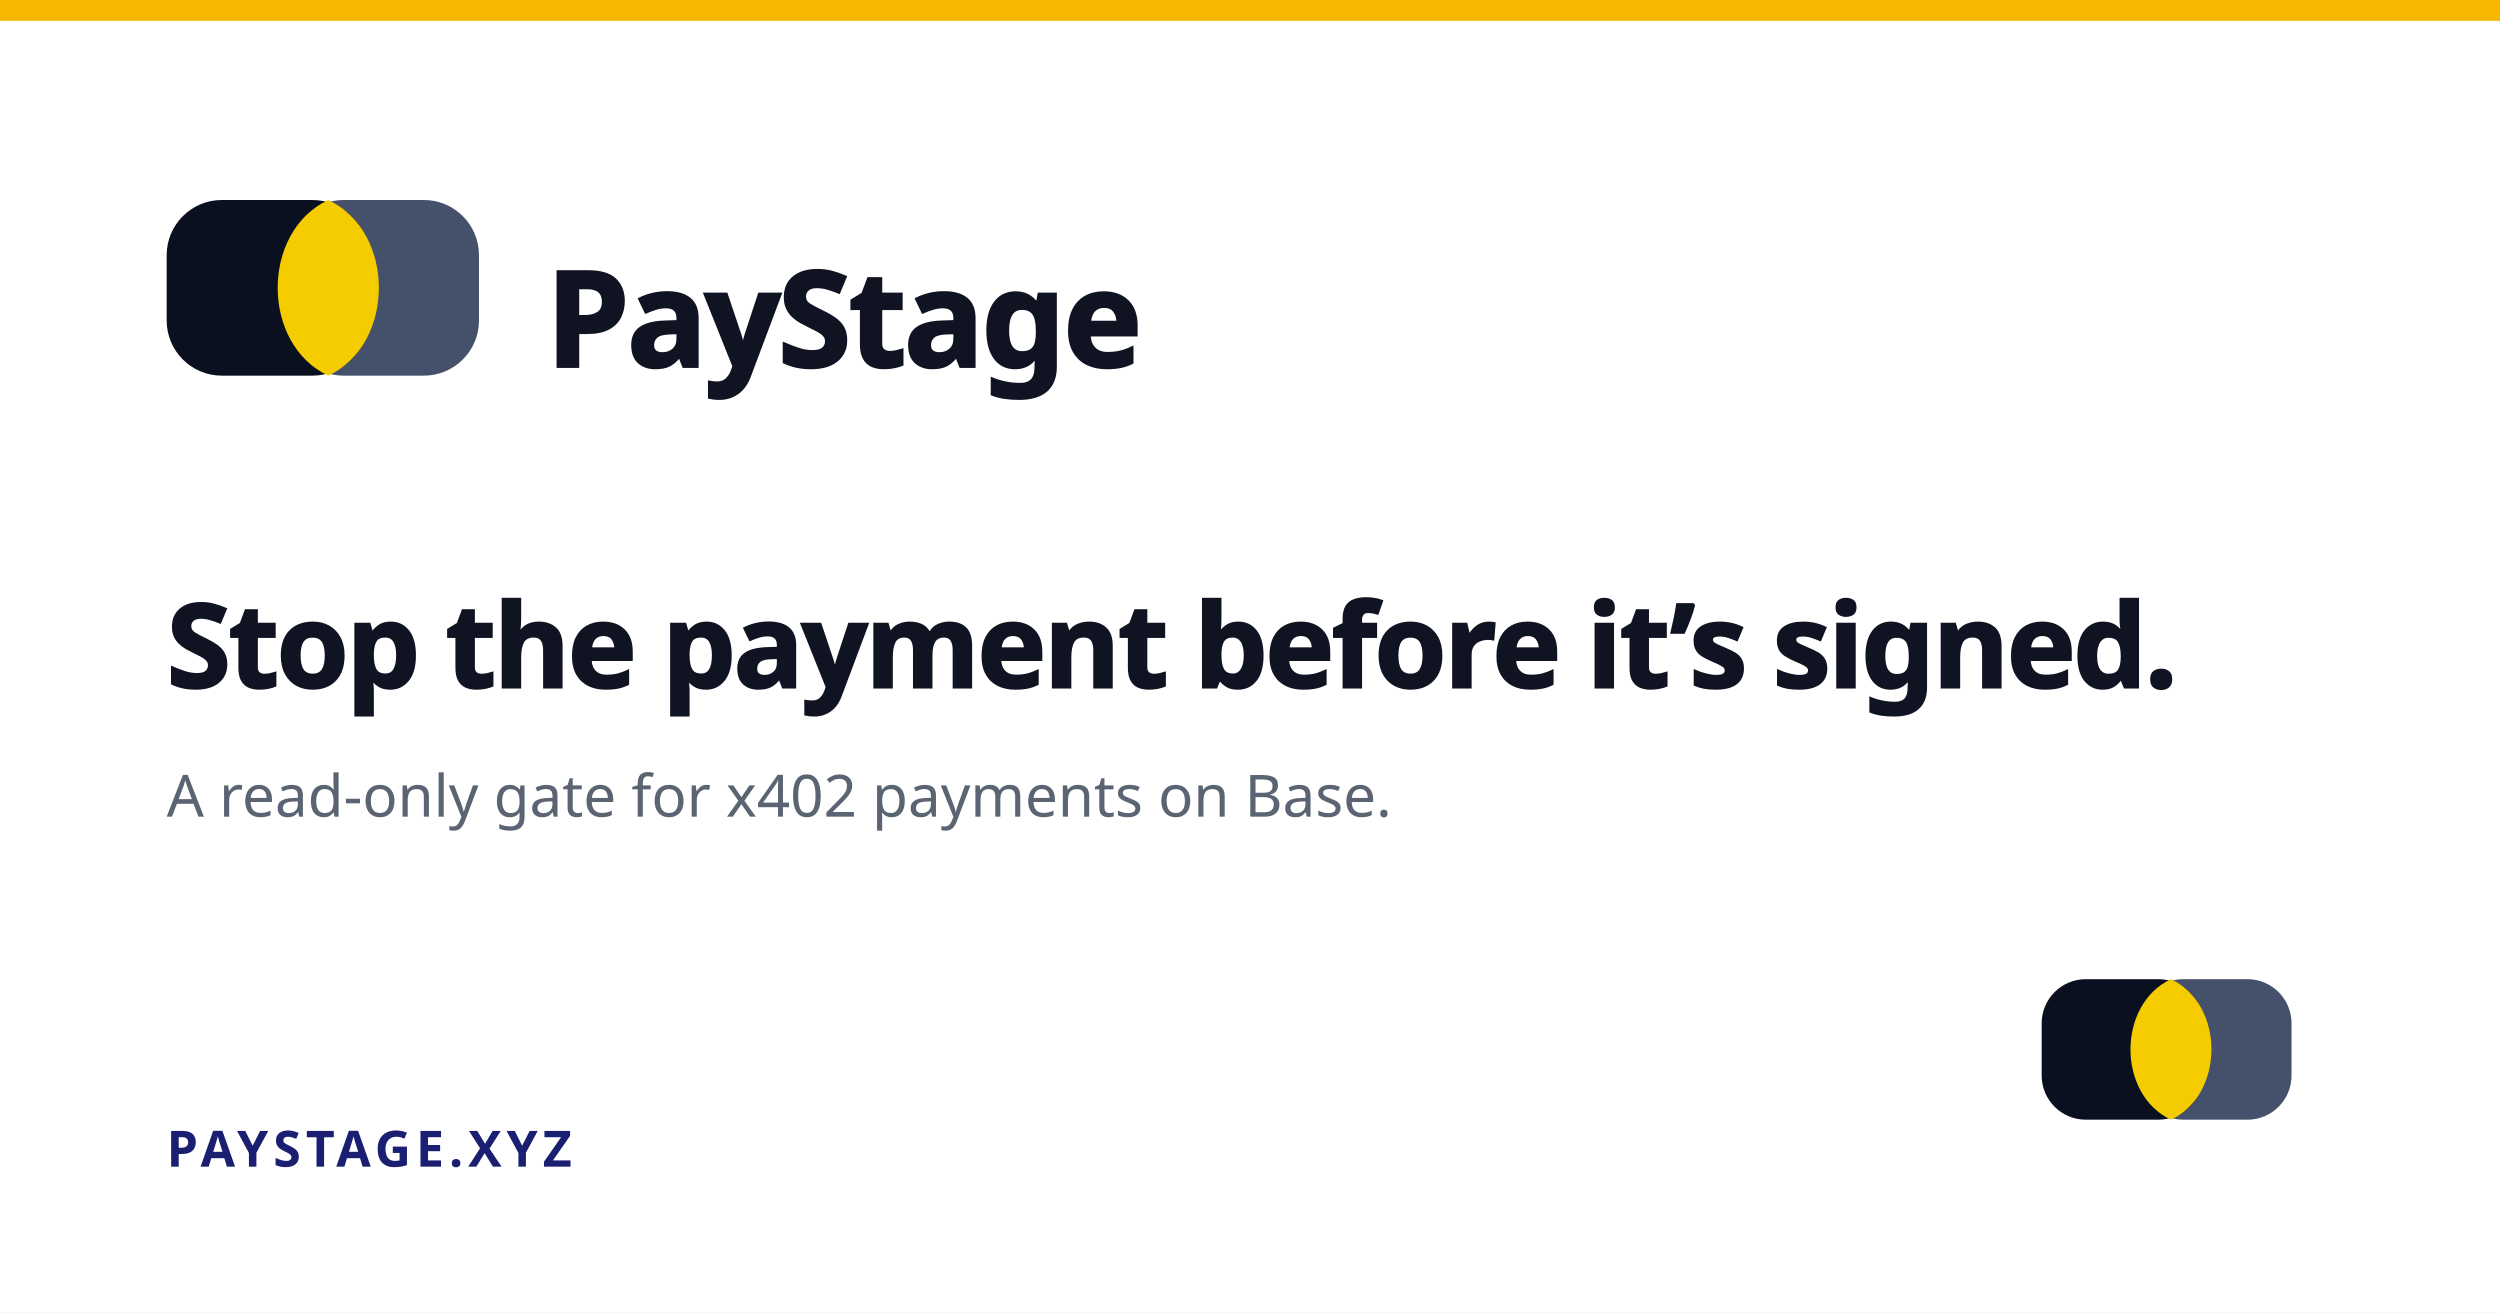
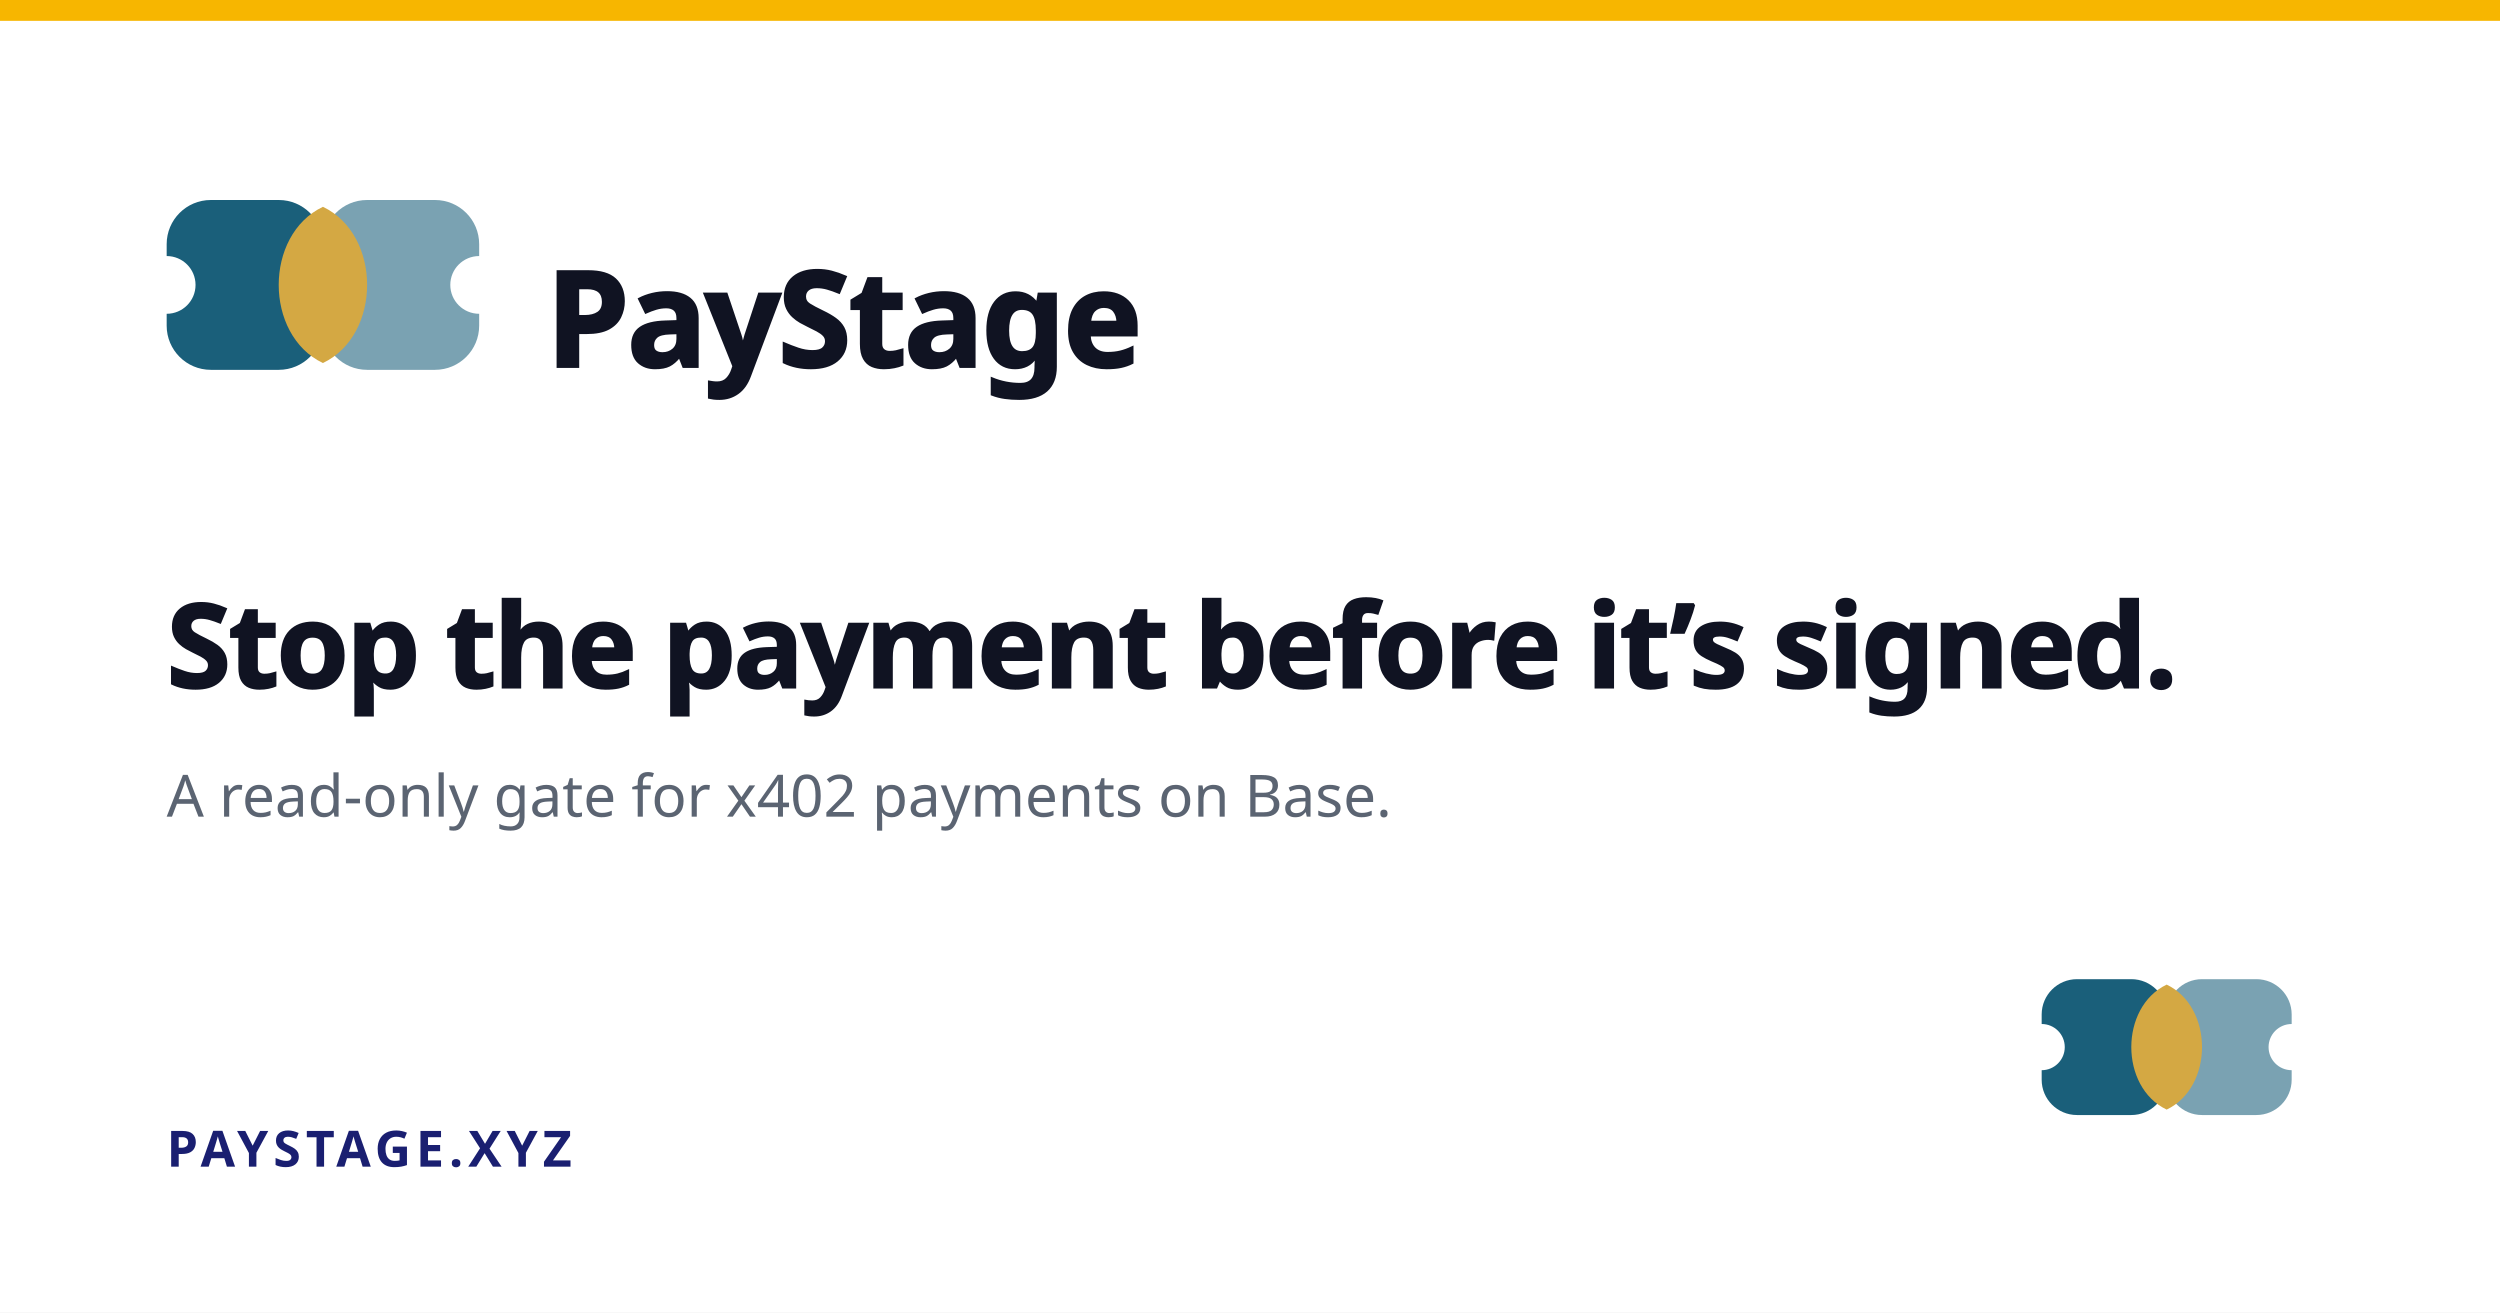
<svg xmlns="http://www.w3.org/2000/svg" width="1200" height="630" viewBox="0 0 1200 630">
  <rect width="1200" height="630" fill="#FFFFFF" />
  <rect x="0" y="0" width="1200" height="10" fill="#F7B600" />
  <g transform="translate(80 96)">
-     <g transform="translate(0 0) scale(0.8431703)">
-       <rect data-plate="B" data-surface="#FFFFFF" x="69.3" y="0" width="108.5" height="100" rx="31.4" fill="#45506B" />
-       <rect data-plate="A" x="0" y="0" width="114.4" height="100" rx="31.4" fill="#0B1020" />
-       <path data-lens="1" data-role="lens" d="M92 0C130.4 18 130.4 82 92 100C53.6 82 53.6 18 92 0Z" fill="#F5CC00" />
+     <g transform="translate(0 0) scale(0.8152174)">
+       <defs>
+         <mask id="ticket-active-184" maskUnits="userSpaceOnUse" x="-8" y="-8" width="200" height="116">
+           <rect x="-8" y="-8" width="200" height="116" fill="#FFFFFF" />
+           <circle data-bite="left" cx="0" cy="50" r="17" fill="#000000" />
+           <circle data-bite="right" cx="184" cy="50" r="17" fill="#000000" />
+         </mask>
+       </defs>
+       <g mask="url(#ticket-active-184)">
+         <rect data-plate="body" x="0" y="0" width="92" height="100" rx="26" fill="#1A5F7A" />
+         <rect data-plate="stub" x="92" y="0" width="92" height="100" rx="26" fill="#7AA2B2" />
+       </g>
+       <path data-lens="1" data-role="seal" d="M92 4C126.7 20.6 126.7 79.4 92 96C57.3 79.4 57.3 20.6 92 4Z" fill="#D4A843" />
    </g>
  </g>
  <text x="262" y="176" font-family="Noto Sans, -apple-system, Helvetica Neue, Arial, sans-serif" font-size="64" font-weight="700" letter-spacing="-1.3" fill="#101322" stroke="#101322" stroke-width="1.2">PayStage</text>
  <text x="80" y="330" font-family="Noto Sans, -apple-system, Helvetica Neue, Arial, sans-serif" font-size="56" font-weight="700" letter-spacing="-1.2" fill="#101322" stroke="#101322" stroke-width="1">Stop the payment before it’s signed.</text>
  <text x="80" y="392" font-family="Noto Sans, -apple-system, Helvetica Neue, Arial, sans-serif" font-size="28" font-weight="500" fill="#5B6472">A read-only gate for x402 payments on Base.</text>
  <text x="80" y="560" font-family="Noto Sans, -apple-system, Helvetica Neue, Arial, sans-serif" font-size="24" font-weight="600" letter-spacing="2.4" fill="#1A1F71">PAYSTAGE.XYZ</text>
  <g transform="translate(980 470)">
-     <g transform="translate(0 0) scale(0.6745363)">
-       <rect data-plate="B" data-surface="#FFFFFF" x="69.3" y="0" width="108.5" height="100" rx="31.4" fill="#45506B" />
-       <rect data-plate="A" x="0" y="0" width="114.4" height="100" rx="31.4" fill="#0B1020" />
-       <path data-lens="1" data-role="lens" d="M92 0C130.4 18 130.4 82 92 100C53.6 82 53.6 18 92 0Z" fill="#F5CC00" />
+     <g transform="translate(0 0) scale(0.6521739)">
+       <defs>
+         <mask id="ticket-active-184" maskUnits="userSpaceOnUse" x="-8" y="-8" width="200" height="116">
+           <rect x="-8" y="-8" width="200" height="116" fill="#FFFFFF" />
+           <circle data-bite="left" cx="0" cy="50" r="17" fill="#000000" />
+           <circle data-bite="right" cx="184" cy="50" r="17" fill="#000000" />
+         </mask>
+       </defs>
+       <g mask="url(#ticket-active-184)">
+         <rect data-plate="body" x="0" y="0" width="92" height="100" rx="26" fill="#1A5F7A" />
+         <rect data-plate="stub" x="92" y="0" width="92" height="100" rx="26" fill="#7AA2B2" />
+       </g>
+       <path data-lens="1" data-role="seal" d="M92 4C126.7 20.6 126.7 79.4 92 96C57.3 79.4 57.3 20.6 92 4Z" fill="#D4A843" />
    </g>
  </g>
</svg>
